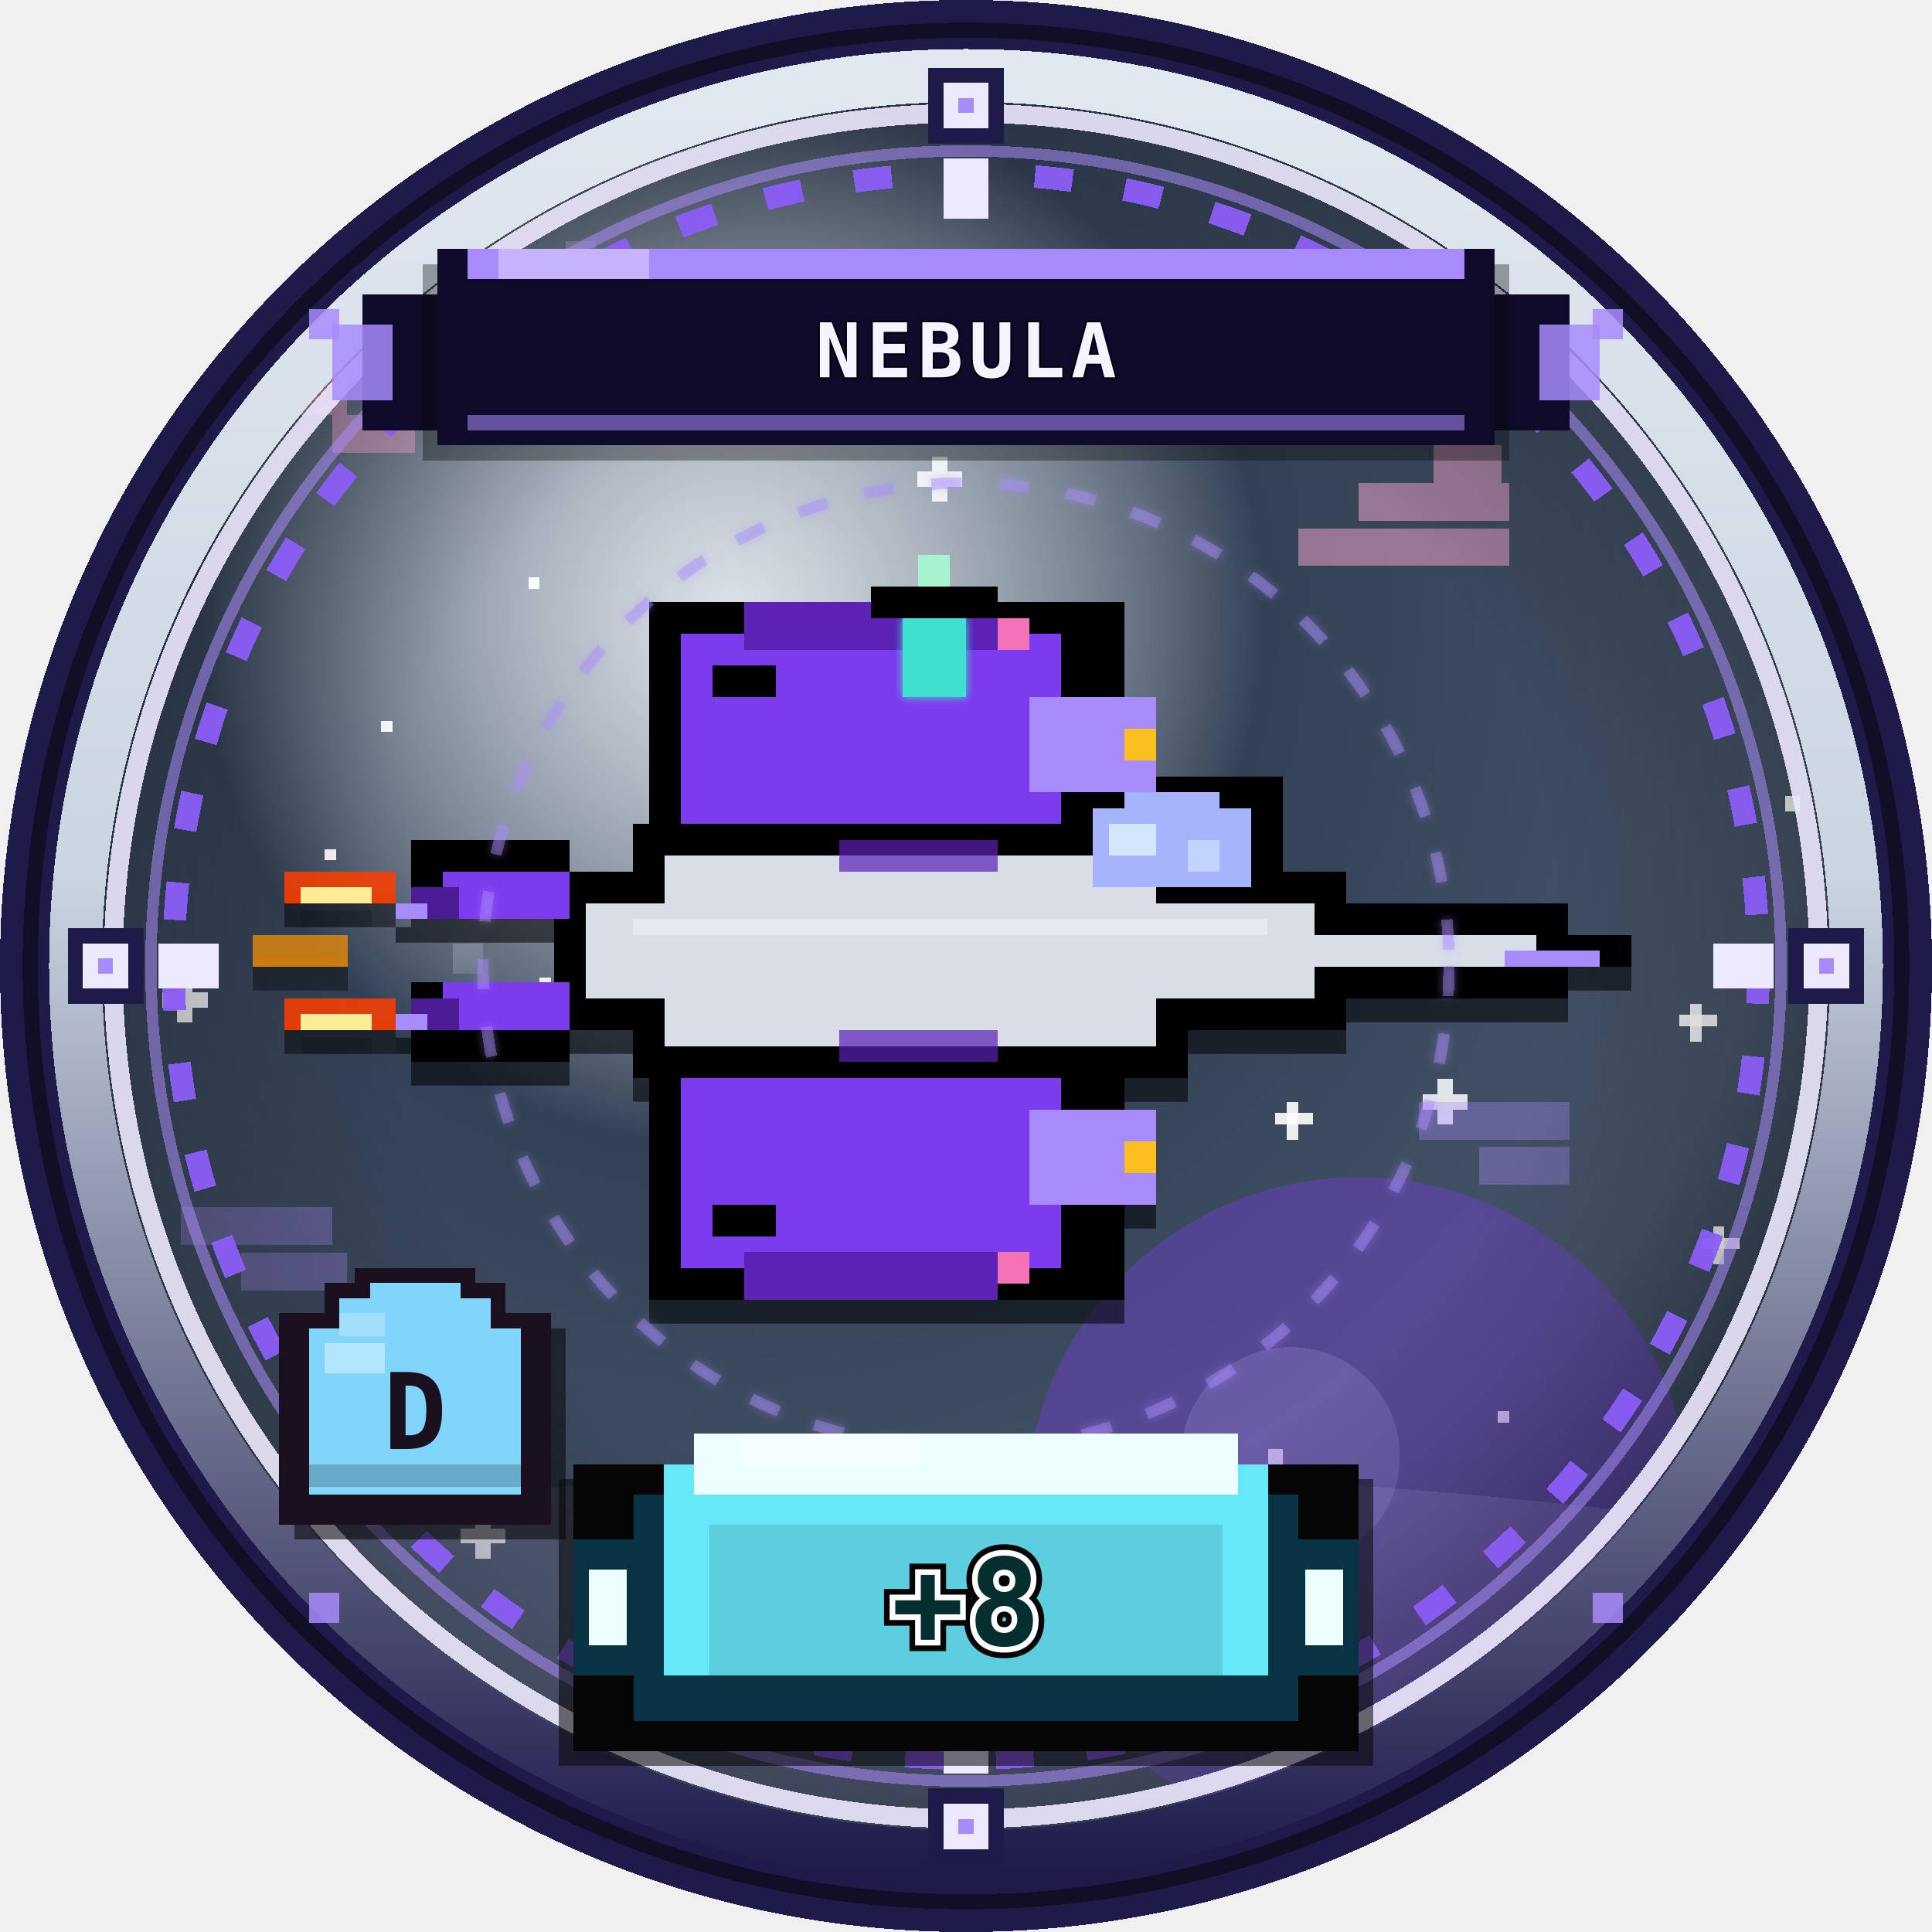
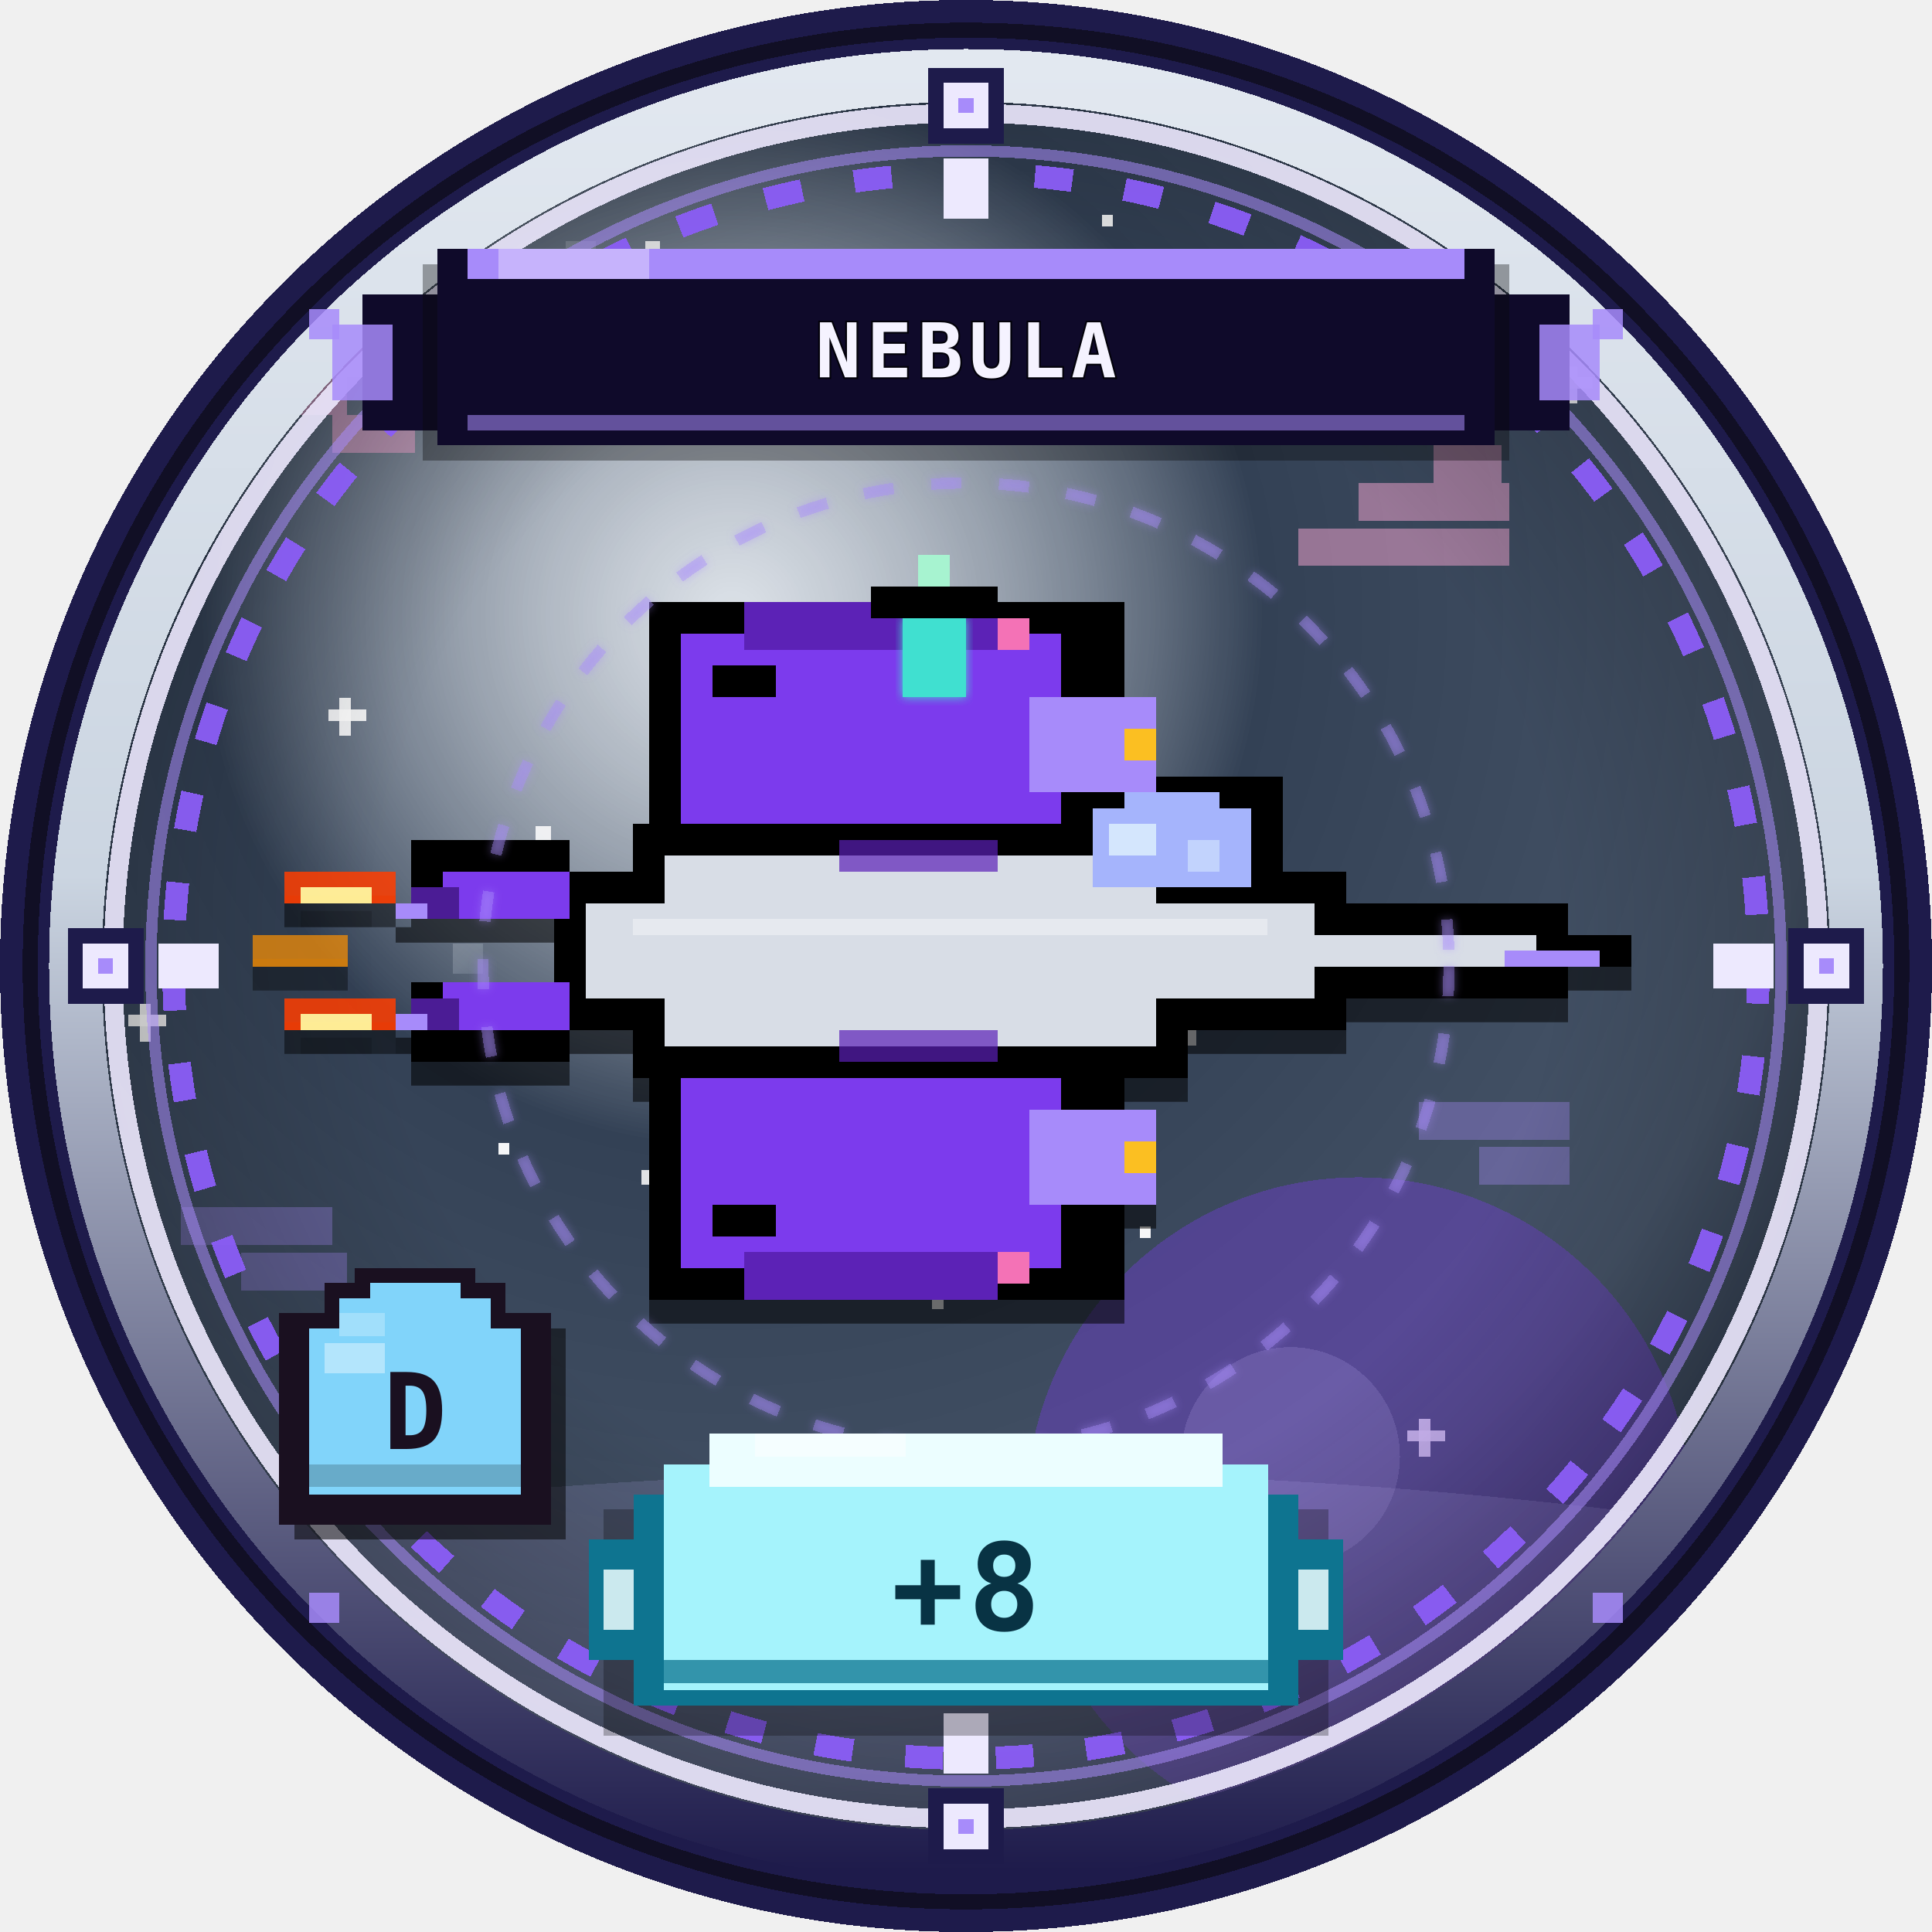
<svg xmlns="http://www.w3.org/2000/svg" viewBox="0 0 512 512" class="w-full h-full" shape-rendering="crispEdges">
  <defs>
-     <radialGradient id="bg_badge_6687" cx="38%" cy="32%" r="78%">
+     <radialGradient id="bg_badge_9965" cx="38%" cy="32%" r="78%">
      <stop offset="0%" stop-color="#cbd5e1" stop-opacity="0.55" />
      <stop offset="35%" stop-color="#334155" />
      <stop offset="72%" stop-color="#475569" />
      <stop offset="100%" stop-color="#1e293b" />
    </radialGradient>
-     <linearGradient id="hull_badge_6687" x1="0%" y1="0%" x2="100%" y2="0%">
+     <linearGradient id="hull_badge_9965" x1="0%" y1="0%" x2="100%" y2="0%">
      <stop offset="0%" stop-color="#7a7f8e" />
      <stop offset="50%" stop-color="#a0a5b0" />
      <stop offset="100%" stop-color="#606570" />
    </linearGradient>
-     <linearGradient id="frame_badge_6687" x1="0%" y1="0%" x2="100%" y2="100%">
+     <linearGradient id="frame_badge_9965" x1="0%" y1="0%" x2="100%" y2="100%">
      <stop offset="0%" stop-color="#e2e8f0" />
      <stop offset="50%" stop-color="#cbd5e1" />
      <stop offset="100%" stop-color="#94a3b8" />
    </linearGradient>
-     <linearGradient id="rim_badge_6687" x1="0%" y1="0%" x2="0%" y2="100%">
+     <linearGradient id="rim_badge_9965" x1="0%" y1="0%" x2="0%" y2="100%">
      <stop offset="0%" stop-color="#e2e8f0" />
      <stop offset="45%" stop-color="#cbd5e1" />
      <stop offset="100%" stop-color="#1e1b4b" />
    </linearGradient>
-     <radialGradient id="vignette_badge_6687" cx="50%" cy="48%" r="55%">
+     <radialGradient id="vignette_badge_9965" cx="50%" cy="48%" r="55%">
      <stop offset="55%" stop-color="#000000" stop-opacity="0" />
      <stop offset="100%" stop-color="#000000" stop-opacity="0.42" />
    </radialGradient>
-     <filter id="shadow_badge_6687" x="-50%" y="-50%" width="200%" height="200%">
+     <filter id="shadow_badge_9965" x="-50%" y="-50%" width="200%" height="200%">
      <feDropShadow dx="0" dy="6" stdDeviation="0" flood-color="#000" flood-opacity="0.55" />
    </filter>
-     <filter id="glow_badge_6687">
+     <filter id="glow_badge_9965">
      <feGaussianBlur stdDeviation="1.2" result="blur" />
      <feComposite in="SourceGraphic" in2="blur" operator="over" />
    </filter>
-     <filter id="text_glow_badge_6687" x="-50%" y="-50%" width="200%" height="200%">
+     <filter id="text_glow_badge_9965" x="-50%" y="-50%" width="200%" height="200%">
      <feGaussianBlur stdDeviation="2" result="blur" />
      <feMerge>
        <feMergeNode in="blur" />
        <feMergeNode in="SourceGraphic" />
      </feMerge>
    </filter>
-     <clipPath id="clip_badge_6687">
+     <clipPath id="clip_badge_9965">
      <circle cx="256" cy="256" r="236" />
    </clipPath>
  </defs>
-   <g clip-path="url(#clip_badge_6687)">
-     <rect width="512" height="512" fill="url(#bg_badge_6687)" />
+   <g clip-path="url(#clip_badge_9965)">
+     <rect width="512" height="512" fill="url(#bg_badge_9965)" />
    <g fill="#ffffff" shape-rendering="crispEdges">
-       <rect x="86" y="225" width="3" height="3" fill-opacity="0.95" />
-       <rect x="397" y="374" width="3" height="3" fill-opacity="0.95" />
-       <rect x="475" y="101" width="3" height="3" fill-opacity="0.95" />
-       <rect x="140" y="153" width="3" height="3" fill-opacity="0.95" />
-       <rect x="47" y="259" width="4" height="4" fill-opacity="0.85" />
-       <rect x="43" y="263" width="12" height="4" fill-opacity="0.85" />
-       <rect x="47" y="267" width="4" height="4" fill-opacity="0.85" />
-       <rect x="247" y="121" width="4" height="4" fill-opacity="0.85" />
-       <rect x="243" y="125" width="12" height="4" fill-opacity="0.85" />
-       <rect x="247" y="129" width="4" height="4" fill-opacity="0.85" />
-       <rect x="247" y="391" width="3" height="3" fill-opacity="0.95" />
-       <rect x="140" y="262" width="10" height="3" fill-opacity="0.9" />
-       <rect x="143" y="259" width="3" height="10" fill-opacity="0.9" />
-       <rect x="126" y="401" width="4" height="4" fill-opacity="0.85" />
-       <rect x="122" y="405" width="12" height="4" fill-opacity="0.85" />
-       <rect x="126" y="409" width="4" height="4" fill-opacity="0.85" />
-       <rect x="53" y="95" width="4" height="4" fill-opacity="0.85" />
-       <rect x="49" y="99" width="12" height="4" fill-opacity="0.85" />
-       <rect x="53" y="103" width="4" height="4" fill-opacity="0.85" />
-       <rect x="381" y="286" width="4" height="4" fill-opacity="0.85" />
-       <rect x="377" y="290" width="12" height="4" fill-opacity="0.85" />
-       <rect x="381" y="294" width="4" height="4" fill-opacity="0.85" />
-       <rect x="338" y="295" width="10" height="3" fill-opacity="0.9" />
-       <rect x="341" y="292" width="3" height="10" fill-opacity="0.9" />
-       <rect x="451" y="328" width="10" height="3" fill-opacity="0.9" />
-       <rect x="454" y="325" width="3" height="10" fill-opacity="0.9" />
-       <rect x="116" y="77" width="10" height="3" fill-opacity="0.9" />
-       <rect x="119" y="74" width="3" height="10" fill-opacity="0.9" />
-       <rect x="208" y="277" width="4" height="4" fill-opacity="0.85" />
-       <rect x="204" y="281" width="12" height="4" fill-opacity="0.85" />
-       <rect x="208" y="285" width="4" height="4" fill-opacity="0.85" />
-       <rect x="445" y="269" width="10" height="3" fill-opacity="0.9" />
-       <rect x="448" y="266" width="3" height="10" fill-opacity="0.9" />
-       <rect x="260" y="248" width="4" height="4" fill-opacity="0.95" />
-       <rect x="336" y="384" width="4" height="4" fill-opacity="0.85" />
-       <rect x="332" y="388" width="12" height="4" fill-opacity="0.85" />
-       <rect x="336" y="392" width="4" height="4" fill-opacity="0.85" />
-       <rect x="180" y="184" width="4" height="4" fill-opacity="0.85" />
-       <rect x="176" y="188" width="12" height="4" fill-opacity="0.85" />
-       <rect x="180" y="192" width="4" height="4" fill-opacity="0.85" />
-       <rect x="101" y="191" width="3" height="3" fill-opacity="0.95" />
-       <rect x="473" y="211" width="4" height="4" fill-opacity="0.95" />
+       <rect x="432" y="432" width="4" height="4" fill-opacity="0.95" />
+       <rect x="174" y="306" width="4" height="4" fill-opacity="0.85" />
+       <rect x="170" y="310" width="12" height="4" fill-opacity="0.85" />
+       <rect x="174" y="314" width="4" height="4" fill-opacity="0.85" />
+       <rect x="373" y="379" width="10" height="3" fill-opacity="0.9" />
+       <rect x="376" y="376" width="3" height="10" fill-opacity="0.9" />
+       <rect x="203" y="209" width="3" height="3" fill-opacity="0.95" />
+       <rect x="292" y="57" width="3" height="3" fill-opacity="0.95" />
+       <rect x="36" y="427" width="4" height="4" fill-opacity="0.95" />
+       <rect x="342" y="91" width="10" height="3" fill-opacity="0.9" />
+       <rect x="345" y="88" width="3" height="10" fill-opacity="0.9" />
+       <rect x="126" y="94" width="4" height="4" fill-opacity="0.95" />
+       <rect x="87" y="188" width="10" height="3" fill-opacity="0.9" />
+       <rect x="90" y="185" width="3" height="10" fill-opacity="0.9" />
+       <rect x="482" y="340" width="10" height="3" fill-opacity="0.9" />
+       <rect x="485" y="337" width="3" height="10" fill-opacity="0.9" />
+       <rect x="309" y="269" width="4" height="4" fill-opacity="0.85" />
+       <rect x="305" y="273" width="12" height="4" fill-opacity="0.85" />
+       <rect x="309" y="277" width="4" height="4" fill-opacity="0.85" />
+       <rect x="244" y="340" width="10" height="3" fill-opacity="0.9" />
+       <rect x="247" y="337" width="3" height="10" fill-opacity="0.9" />
+       <rect x="302" y="325" width="3" height="3" fill-opacity="0.95" />
+       <rect x="412" y="100" width="10" height="3" fill-opacity="0.9" />
+       <rect x="415" y="97" width="3" height="10" fill-opacity="0.9" />
+       <rect x="171" y="64" width="4" height="4" fill-opacity="0.95" />
+       <rect x="132" y="303" width="3" height="3" fill-opacity="0.95" />
+       <rect x="91" y="50" width="3" height="3" fill-opacity="0.95" />
+       <rect x="34" y="269" width="10" height="3" fill-opacity="0.9" />
+       <rect x="37" y="266" width="3" height="10" fill-opacity="0.9" />
+       <rect x="142" y="219" width="4" height="4" fill-opacity="0.85" />
+       <rect x="138" y="223" width="12" height="4" fill-opacity="0.85" />
+       <rect x="142" y="227" width="4" height="4" fill-opacity="0.85" />
+       <rect x="231" y="324" width="3" height="3" fill-opacity="0.95" />
+       <rect x="40" y="99" width="3" height="3" fill-opacity="0.95" />
    </g>
    <g opacity="0.5" shape-rendering="crispEdges">
      <g fill="#f9a8d4">
        <rect x="56" y="100" width="36" height="10" />
        <rect x="72" y="90" width="44" height="10" />
        <rect x="88" y="110" width="22" height="10" />
        <rect x="360" y="128" width="40" height="10" />
        <rect x="344" y="140" width="56" height="10" />
        <rect x="380" y="118" width="18" height="10" />
      </g>
      <g fill="#a78bfa" opacity="0.7">
        <rect x="48" y="320" width="40" height="10" />
        <rect x="64" y="332" width="28" height="10" />
        <rect x="376" y="292" width="40" height="10" />
        <rect x="392" y="304" width="24" height="10" />
      </g>
-       <g fill="url(#frame_badge_6687)" opacity="0.45">
+       <g fill="url(#frame_badge_9965)" opacity="0.45">
        <rect x="150" y="64" width="8" height="8" />
        <rect x="348" y="84" width="8" height="8" />
        <rect x="120" y="250" width="8" height="8" />
        <rect x="300" y="230" width="8" height="8" />
        <rect x="200" y="300" width="6" height="6" />
      </g>
    </g>
    <circle cx="360" cy="400" r="88" fill="#7c3aed" fill-opacity="0.35" />
    <circle cx="342" cy="386" r="29" fill="#c4b5fd" fill-opacity="0.18" />
    <path d="M-40 420 Q256 360 552 420 V520 H-40 Z" fill="#c4b5fd" fill-opacity="0.16" />
-     <rect width="512" height="512" fill="url(#vignette_badge_6687)" />
-   </g>
-   <g transform="translate(256, 252) scale(1.05)" filter="url(#shadow_badge_6687)">
+     <rect width="512" height="512" fill="url(#vignette_badge_9965)" />
+   </g>
+   <g transform="translate(256, 252) scale(1.05)" filter="url(#shadow_badge_9965)">
    <g transform="translate(16, 0)" shape-rendering="crispEdges">
      <rect x="-120" y="-20" width="200" height="40" fill="#050505" />
      <rect x="-100" y="-32" width="140" height="12" fill="#050505" />
      <rect x="-100" y="20" width="140" height="12" fill="#050505" />
      <rect x="80" y="-12" width="56" height="24" fill="#050505" />
      <rect x="128" y="-4" width="24" height="8" fill="#050505" />
      <rect x="-96" y="-88" width="120" height="60" fill="#050505" />
      <rect x="-96" y="28" width="120" height="60" fill="#050505" />
      <rect x="-156" y="-28" width="40" height="20" fill="#050505" />
      <rect x="-156" y="8" width="40" height="20" fill="#050505" />
      <rect x="8" y="-44" width="56" height="28" fill="#050505" />
      <rect x="-112" y="-12" width="184" height="24" fill="#d8dde6" />
      <rect x="-92" y="-24" width="124" height="12" fill="#d8dde6" />
      <rect x="-92" y="12" width="124" height="12" fill="#d8dde6" />
      <rect x="72" y="-4" width="56" height="8" fill="#d8dde6" />
      <rect x="120" y="0" width="24" height="4" fill="#a78bfa" />
      <rect x="-100" y="-8" width="160" height="4" fill="#ffffff" opacity="0.35" />
      <rect x="-88" y="-80" width="96" height="48" fill="#7c3aed" />
      <rect x="-72" y="-88" width="64" height="12" fill="#5b21b6" />
      <rect x="0" y="-64" width="32" height="24" fill="#a78bfa" />
      <rect x="-80" y="-72" width="16" height="8" fill="#050505" />
      <rect x="-88" y="32" width="96" height="48" fill="#7c3aed" />
      <rect x="-72" y="76" width="64" height="12" fill="#5b21b6" />
      <rect x="0" y="40" width="32" height="24" fill="#a78bfa" />
      <rect x="-80" y="64" width="16" height="8" fill="#050505" />
      <rect x="-48" y="-28" width="40" height="8" fill="#5b21b6" opacity="0.7" />
      <rect x="-48" y="20" width="40" height="8" fill="#5b21b6" opacity="0.7" />
      <rect x="-148" y="-20" width="32" height="12" fill="#7c3aed" />
      <rect x="-148" y="8" width="32" height="12" fill="#7c3aed" />
      <rect x="-156" y="-16" width="12" height="8" fill="#4c1d95" />
      <rect x="-156" y="12" width="12" height="8" fill="#4c1d95" />
      <rect x="-160" y="-12" width="8" height="4" fill="#a78bfa" />
      <rect x="-160" y="16" width="8" height="4" fill="#a78bfa" />
      <rect x="16" y="-36" width="40" height="20" fill="#a5b4fc" />
      <rect x="24" y="-40" width="24" height="8" fill="#a5b4fc" />
      <rect x="20" y="-32" width="12" height="8" fill="#e0f2fe" opacity="0.8" />
      <rect x="40" y="-28" width="8" height="8" fill="#e0f2fe" opacity="0.5" />
      <rect x="-8" y="-84" width="8" height="8" fill="#f472b6" />
      <rect x="-8" y="76" width="8" height="8" fill="#f472b6" />
      <rect x="24" y="-56" width="8" height="8" fill="#fbbf24" />
      <rect x="24" y="48" width="8" height="8" fill="#fbbf24" />
      <rect x="-188" y="-20" width="28" height="8" fill="#ff3d00" opacity="0.85" />
      <rect x="-184" y="-16" width="18" height="4" fill="#fff59d" opacity="0.95" />
      <rect x="-188" y="12" width="28" height="8" fill="#ff3d00" opacity="0.85" />
      <rect x="-184" y="16" width="18" height="4" fill="#fff59d" opacity="0.95" />
      <rect x="-196" y="-4" width="24" height="8" fill="#ff9100" opacity="0.7" />
-       <rect x="-32" y="-84" width="16" height="20" fill="#40e0d0" filter="url(#glow_badge_6687)" />
+       <rect x="-32" y="-84" width="16" height="20" fill="#40e0d0" filter="url(#glow_badge_9965)" />
      <rect x="-40" y="-92" width="32" height="8" fill="#050505" />
      <rect x="-28" y="-100" width="8" height="8" fill="#a7f3d0" />
    </g>
  </g>
-   <g filter="url(#glow_badge_6687)" id="upgrade_badge_6687">
+   <g filter="url(#glow_badge_9965)" id="upgrade_badge_9965">
    <circle cx="256" cy="256" r="128" fill="none" stroke="#a78bfa" stroke-width="3" opacity="0.4" stroke-dasharray="8 10" />
  </g>
-   <g shape-rendering="crispEdges" id="frame_badge_6687_chrome">
+   <g shape-rendering="crispEdges" id="frame_badge_9965_chrome">
    <circle cx="256" cy="256" r="248" fill="none" stroke="#1e1b4b" stroke-width="16" />
    <circle cx="256" cy="256" r="248" fill="none" stroke="#050505" stroke-width="4" opacity="0.55" />
-     <circle cx="256" cy="256" r="236" fill="none" stroke="url(#rim_badge_6687)" stroke-width="14" />
+     <circle cx="256" cy="256" r="236" fill="none" stroke="url(#rim_badge_9965)" stroke-width="14" />
    <circle cx="256" cy="256" r="226" fill="none" stroke="#ede9fe" stroke-width="5" opacity="0.9" />
    <circle cx="256" cy="256" r="216" fill="none" stroke="#a78bfa" stroke-width="3" opacity="0.55" />
    <circle cx="256" cy="256" r="210" fill="none" stroke="#8b5cf6" stroke-width="6" stroke-dasharray="10 14" opacity="0.95" />
    <rect x="250" y="42" width="12" height="16" fill="#ede9fe" />
    <rect x="250" y="454" width="12" height="16" fill="#ede9fe" />
    <rect x="42" y="250" width="16" height="12" fill="#ede9fe" />
    <rect x="454" y="250" width="16" height="12" fill="#ede9fe" />
    <rect x="246" y="18" width="20" height="20" fill="#1e1b4b" />
    <rect x="250" y="22" width="12" height="12" fill="#ede9fe" />
    <rect x="254" y="26" width="4" height="4" fill="#a78bfa" />
    <rect x="474" y="246" width="20" height="20" fill="#1e1b4b" />
    <rect x="478" y="250" width="12" height="12" fill="#ede9fe" />
    <rect x="482" y="254" width="4" height="4" fill="#a78bfa" />
    <rect x="246" y="474" width="20" height="20" fill="#1e1b4b" />
    <rect x="250" y="478" width="12" height="12" fill="#ede9fe" />
    <rect x="254" y="482" width="4" height="4" fill="#a78bfa" />
    <rect x="18" y="246" width="20" height="20" fill="#1e1b4b" />
    <rect x="22" y="250" width="12" height="12" fill="#ede9fe" />
    <rect x="26" y="254" width="4" height="4" fill="#a78bfa" />
    <rect x="82" y="82" width="8" height="8" fill="#a78bfa" opacity="0.85" />
    <rect x="422" y="82" width="8" height="8" fill="#a78bfa" opacity="0.85" />
    <rect x="82" y="422" width="8" height="8" fill="#a78bfa" opacity="0.85" />
    <rect x="422" y="422" width="8" height="8" fill="#a78bfa" opacity="0.85" />
  </g>
-   <g shape-rendering="crispEdges" id="name_badge_6687">
+   <g shape-rendering="crispEdges" id="name_badge_9965">
    <rect x="96" y="78" width="20" height="36" fill="#0f0a2a" />
    <rect x="396" y="78" width="20" height="36" fill="#0f0a2a" />
    <rect x="88" y="86" width="16" height="20" fill="#a78bfa" opacity="0.85" />
    <rect x="408" y="86" width="16" height="20" fill="#a78bfa" opacity="0.85" />
    <rect x="112" y="70" width="288" height="52" fill="#050505" opacity="0.35" />
    <rect x="116" y="66" width="280" height="52" fill="#0f0a2a" />
    <rect x="124" y="74" width="264" height="36" fill="#0f0a2a" />
    <rect x="124" y="66" width="264" height="8" fill="#a78bfa" />
    <rect x="132" y="66" width="40" height="8" fill="#ffffff" opacity="0.35" />
    <rect x="124" y="110" width="264" height="4" fill="#a78bfa" opacity="0.55" />
    <text x="256" y="100" font-family="Galmuri11, monospace" font-size="20" font-weight="bold" fill="#f5f3ff" stroke="#02010a" stroke-width="0.9" paint-order="stroke" text-anchor="middle" letter-spacing="1.5">NEBULA</text>
  </g>
-   <g shape-rendering="crispEdges" id="grade_badge_6687">
+   <g shape-rendering="crispEdges" id="grade_badge_9965">
    <rect x="78" y="352" width="72" height="56" fill="#050505" opacity="0.55" />
    <rect x="74" y="348" width="72" height="56" fill="#1a1020" />
    <rect x="86" y="340" width="48" height="12" fill="#1a1020" />
    <rect x="94" y="336" width="32" height="8" fill="#1a1020" />
    <rect x="82" y="352" width="56" height="44" fill="#81d4fa" />
    <rect x="90" y="344" width="40" height="12" fill="#81d4fa" />
    <rect x="98" y="340" width="24" height="8" fill="#81d4fa" />
    <rect x="86" y="356" width="16" height="8" fill="#ffffff" opacity="0.4" />
    <rect x="90" y="348" width="12" height="6" fill="#ffffff" opacity="0.25" />
    <rect x="82" y="388" width="56" height="6" fill="#050505" opacity="0.2" />
    <text x="110" y="384" font-family="Galmuri11, monospace" font-size="28" font-weight="bold" fill="#1a1020" text-anchor="middle">D</text>
  </g>
-   <g shape-rendering="crispEdges" id="enhance_badge_6687">
-     <rect x="148" y="392" width="216" height="76" fill="#050505" opacity="0.55" />
-     <rect x="152" y="388" width="208" height="76" fill="#050505" />
-     <rect x="152" y="408" width="18" height="36" fill="#083344" />
-     <rect x="342" y="408" width="18" height="36" fill="#083344" />
-     <rect x="156" y="416" width="10" height="20" fill="#ecfeff" />
-     <rect x="346" y="416" width="10" height="20" fill="#ecfeff" />
-     <rect x="168" y="396" width="176" height="60" fill="#083344" />
-     <rect x="176" y="388" width="160" height="64" fill="#67e8f9" />
-     <rect x="184" y="380" width="144" height="16" fill="#ecfeff" />
-     <rect x="196" y="380" width="48" height="8" fill="#ffffff" opacity="0.55" />
-     <rect x="188" y="404" width="136" height="40" fill="#050505" opacity="0.12" />
-     <rect x="176" y="444" width="160" height="8" fill="#083344" />
-     <text x="256" y="436" font-family="Galmuri11, monospace" font-size="32" font-weight="bold" fill="none" stroke="#050505" stroke-width="6" paint-order="stroke" text-anchor="middle" letter-spacing="1">+8</text>
-     <text x="256" y="436" font-family="Galmuri11, monospace" font-size="32" font-weight="bold" fill="#042f2e" stroke="#ffffff" stroke-width="3" paint-order="stroke" text-anchor="middle" letter-spacing="1">+8</text>
+   <g shape-rendering="crispEdges" id="enhance_badge_9965">
+     <rect x="160" y="400" width="192" height="60" fill="#050505" opacity="0.28" />
+     <rect x="156" y="408" width="16" height="32" fill="#0e7490" />
+     <rect x="340" y="408" width="16" height="32" fill="#0e7490" />
+     <rect x="160" y="416" width="8" height="16" fill="#ecfeff" opacity="0.85" />
+     <rect x="344" y="416" width="8" height="16" fill="#ecfeff" opacity="0.85" />
+     <rect x="168" y="396" width="176" height="56" fill="#0e7490" />
+     <rect x="176" y="388" width="160" height="60" fill="#a5f3fc" />
+     <rect x="188" y="380" width="136" height="14" fill="#ecfeff" />
+     <rect x="200" y="380" width="40" height="6" fill="#ffffff" opacity="0.45" />
+     <rect x="176" y="440" width="160" height="6" fill="#0e7490" opacity="0.75" />
+     <text x="256" y="432" font-family="Galmuri11, monospace" font-size="32" font-weight="bold" fill="#083344" text-anchor="middle" letter-spacing="1">+8</text>
  </g>
</svg>
